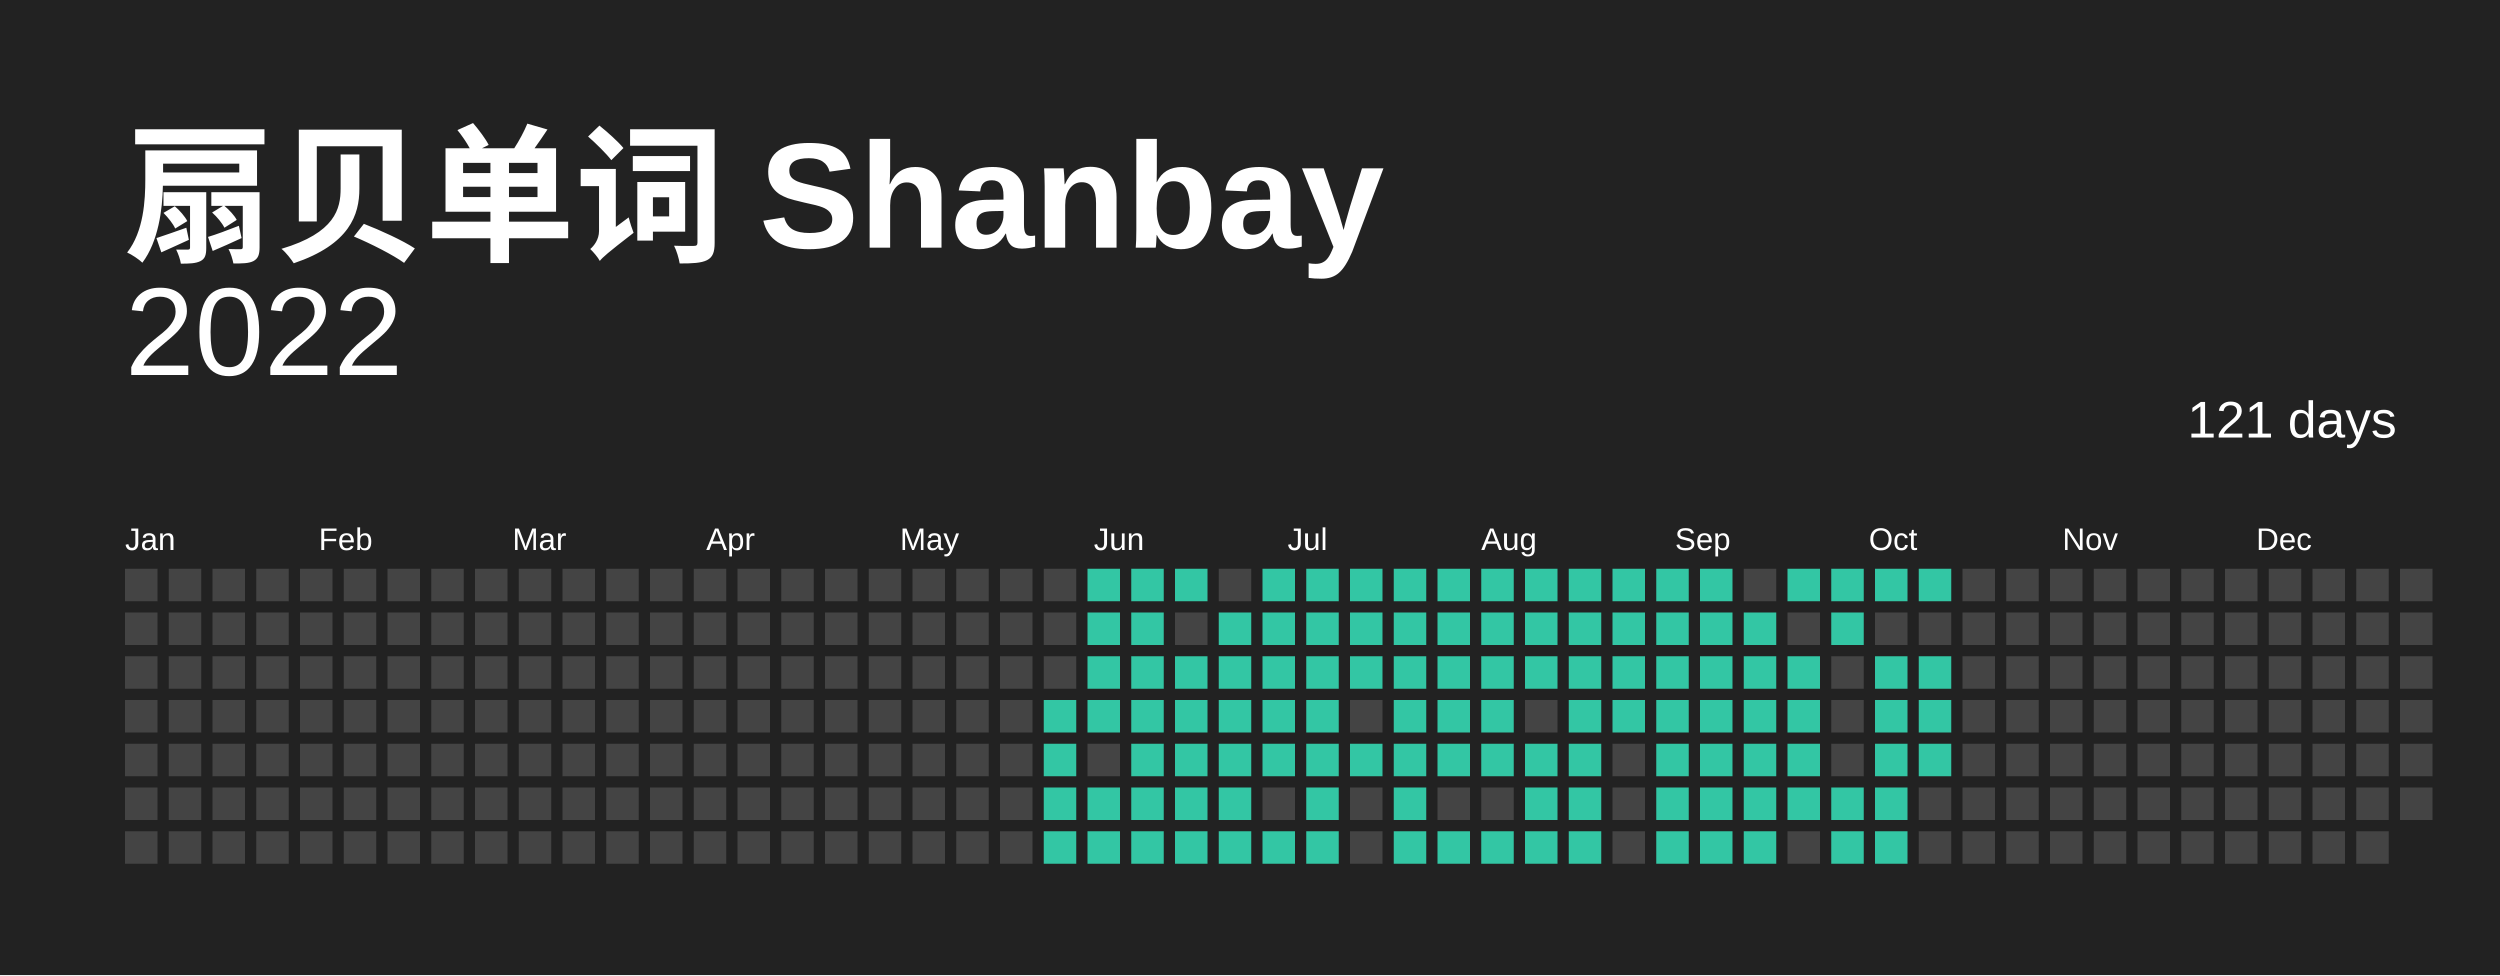
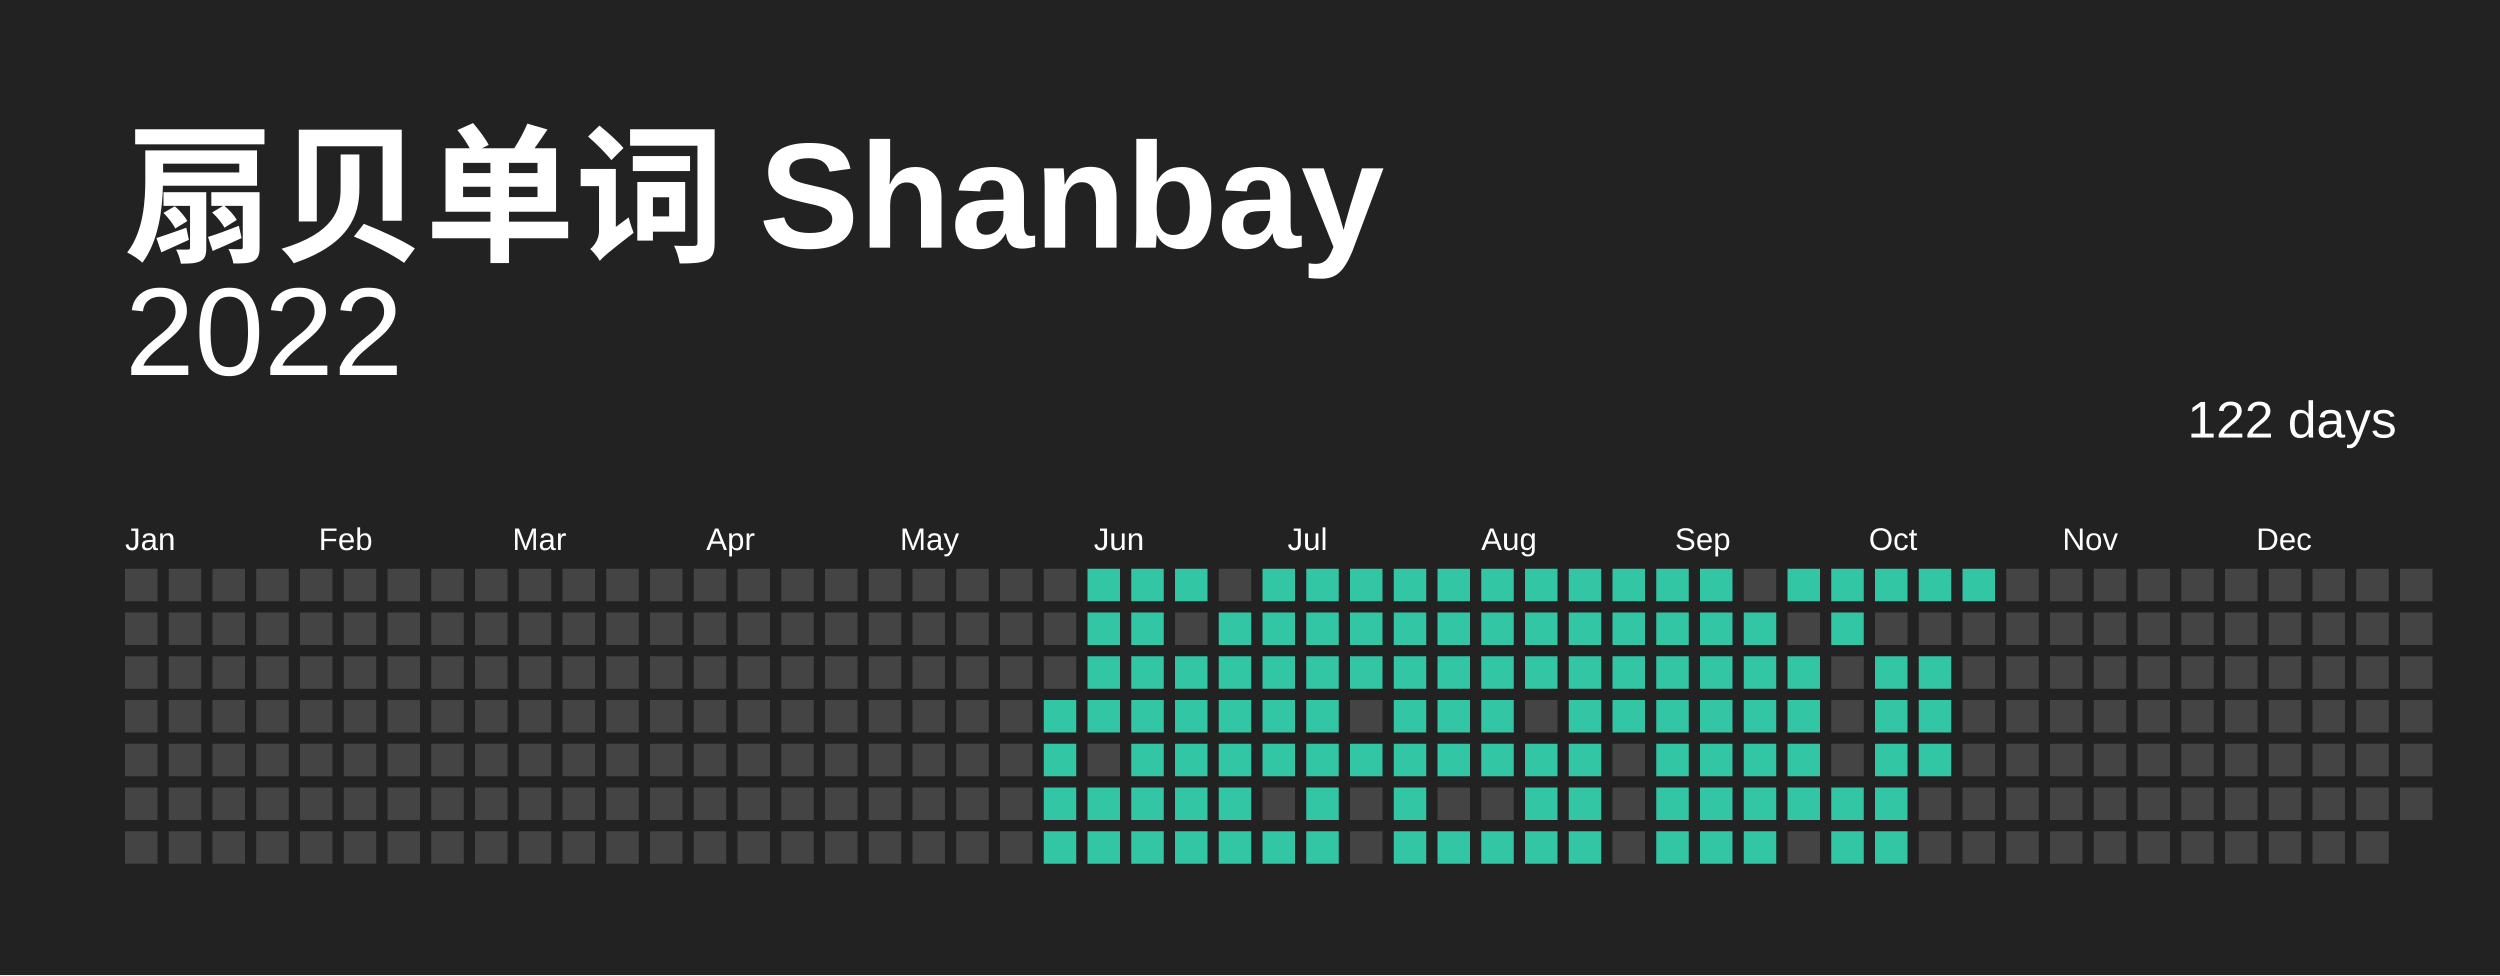
<svg xmlns="http://www.w3.org/2000/svg" baseProfile="full" height="78mm" version="1.1" viewBox="0,0,200,78" width="200mm">
  <defs />
  <rect fill="#222222" height="78" width="200" x="0" y="0" />
  <text fill="#FFFFFF" style="font-size:12px; font-family:Arial; font-weight:bold;" x="10" y="20"> 扇贝单词 Shanbay</text>
  <text alignment-baseline="hanging" fill="#FFFFFF" style="font-size:10.0px; font-family:Arial;" x="10" y="30">2022</text>
-   <text alignment-baseline="hanging" fill="#FFFFFF" style="font-size:4.125px; font-family:Arial;" x="175" y="35">121 days</text>
+   <text alignment-baseline="hanging" fill="#FFFFFF" style="font-size:4.125px; font-family:Arial;" x="175" y="35">122 days</text>
  <text fill="#FFFFFF" style="font-size:2.5px; font-family:Arial" x="10.0" y="44">Jan</text>
  <text fill="#FFFFFF" style="font-size:2.5px; font-family:Arial" x="25.5" y="44">Feb</text>
  <text fill="#FFFFFF" style="font-size:2.5px; font-family:Arial" x="41.0" y="44">Mar</text>
  <text fill="#FFFFFF" style="font-size:2.5px; font-family:Arial" x="56.5" y="44">Apr</text>
  <text fill="#FFFFFF" style="font-size:2.5px; font-family:Arial" x="72.0" y="44">May</text>
  <text fill="#FFFFFF" style="font-size:2.5px; font-family:Arial" x="87.5" y="44">Jun</text>
  <text fill="#FFFFFF" style="font-size:2.5px; font-family:Arial" x="103.0" y="44">Jul</text>
  <text fill="#FFFFFF" style="font-size:2.5px; font-family:Arial" x="118.5" y="44">Aug</text>
  <text fill="#FFFFFF" style="font-size:2.5px; font-family:Arial" x="134.0" y="44">Sep</text>
  <text fill="#FFFFFF" style="font-size:2.5px; font-family:Arial" x="149.5" y="44">Oct</text>
  <text fill="#FFFFFF" style="font-size:2.5px; font-family:Arial" x="165.0" y="44">Nov</text>
  <text fill="#FFFFFF" style="font-size:2.5px; font-family:Arial" x="180.5" y="44">Dec</text>
  <rect fill="#444444" height="2.6" width="2.6" x="10.0" y="45.5" />
  <rect fill="#444444" height="2.6" width="2.6" x="10.0" y="49.0" />
  <rect fill="#444444" height="2.6" width="2.6" x="10.0" y="52.5" />
  <rect fill="#444444" height="2.6" width="2.6" x="10.0" y="56.0" />
  <rect fill="#444444" height="2.6" width="2.6" x="10.0" y="59.5" />
  <rect fill="#444444" height="2.6" width="2.6" x="10.0" y="63.0" />
  <rect fill="#444444" height="2.6" width="2.6" x="10.0" y="66.5" />
  <rect fill="#444444" height="2.6" width="2.6" x="13.5" y="45.5" />
  <rect fill="#444444" height="2.6" width="2.6" x="13.5" y="49.0" />
  <rect fill="#444444" height="2.6" width="2.6" x="13.5" y="52.5" />
  <rect fill="#444444" height="2.6" width="2.6" x="13.5" y="56.0" />
  <rect fill="#444444" height="2.6" width="2.6" x="13.5" y="59.5" />
  <rect fill="#444444" height="2.6" width="2.6" x="13.5" y="63.0" />
  <rect fill="#444444" height="2.6" width="2.6" x="13.5" y="66.5" />
  <rect fill="#444444" height="2.6" width="2.6" x="17.0" y="45.5" />
  <rect fill="#444444" height="2.6" width="2.6" x="17.0" y="49.0" />
  <rect fill="#444444" height="2.6" width="2.6" x="17.0" y="52.5" />
  <rect fill="#444444" height="2.6" width="2.6" x="17.0" y="56.0" />
  <rect fill="#444444" height="2.6" width="2.6" x="17.0" y="59.5" />
  <rect fill="#444444" height="2.6" width="2.6" x="17.0" y="63.0" />
  <rect fill="#444444" height="2.6" width="2.6" x="17.0" y="66.5" />
  <rect fill="#444444" height="2.6" width="2.6" x="20.5" y="45.5" />
  <rect fill="#444444" height="2.6" width="2.6" x="20.5" y="49.0" />
  <rect fill="#444444" height="2.6" width="2.6" x="20.5" y="52.5" />
  <rect fill="#444444" height="2.6" width="2.6" x="20.5" y="56.0" />
  <rect fill="#444444" height="2.6" width="2.6" x="20.5" y="59.5" />
  <rect fill="#444444" height="2.6" width="2.6" x="20.5" y="63.0" />
  <rect fill="#444444" height="2.6" width="2.6" x="20.5" y="66.5" />
  <rect fill="#444444" height="2.6" width="2.6" x="24.0" y="45.5" />
  <rect fill="#444444" height="2.6" width="2.6" x="24.0" y="49.0" />
  <rect fill="#444444" height="2.6" width="2.6" x="24.0" y="52.5" />
  <rect fill="#444444" height="2.6" width="2.6" x="24.0" y="56.0" />
  <rect fill="#444444" height="2.6" width="2.6" x="24.0" y="59.5" />
  <rect fill="#444444" height="2.6" width="2.6" x="24.0" y="63.0" />
  <rect fill="#444444" height="2.6" width="2.6" x="24.0" y="66.5" />
  <rect fill="#444444" height="2.6" width="2.6" x="27.5" y="45.5" />
  <rect fill="#444444" height="2.6" width="2.6" x="27.5" y="49.0" />
  <rect fill="#444444" height="2.6" width="2.6" x="27.5" y="52.5" />
  <rect fill="#444444" height="2.6" width="2.6" x="27.5" y="56.0" />
  <rect fill="#444444" height="2.6" width="2.6" x="27.5" y="59.5" />
  <rect fill="#444444" height="2.6" width="2.6" x="27.5" y="63.0" />
  <rect fill="#444444" height="2.6" width="2.6" x="27.5" y="66.5" />
  <rect fill="#444444" height="2.6" width="2.6" x="31.0" y="45.5" />
  <rect fill="#444444" height="2.6" width="2.6" x="31.0" y="49.0" />
  <rect fill="#444444" height="2.6" width="2.6" x="31.0" y="52.5" />
  <rect fill="#444444" height="2.6" width="2.6" x="31.0" y="56.0" />
  <rect fill="#444444" height="2.6" width="2.6" x="31.0" y="59.5" />
  <rect fill="#444444" height="2.6" width="2.6" x="31.0" y="63.0" />
  <rect fill="#444444" height="2.6" width="2.6" x="31.0" y="66.5" />
  <rect fill="#444444" height="2.6" width="2.6" x="34.5" y="45.5" />
  <rect fill="#444444" height="2.6" width="2.6" x="34.5" y="49.0" />
  <rect fill="#444444" height="2.6" width="2.6" x="34.5" y="52.5" />
  <rect fill="#444444" height="2.6" width="2.6" x="34.5" y="56.0" />
  <rect fill="#444444" height="2.6" width="2.6" x="34.5" y="59.5" />
  <rect fill="#444444" height="2.6" width="2.6" x="34.5" y="63.0" />
  <rect fill="#444444" height="2.6" width="2.6" x="34.5" y="66.5" />
  <rect fill="#444444" height="2.6" width="2.6" x="38.0" y="45.5" />
  <rect fill="#444444" height="2.6" width="2.6" x="38.0" y="49.0" />
  <rect fill="#444444" height="2.6" width="2.6" x="38.0" y="52.5" />
  <rect fill="#444444" height="2.6" width="2.6" x="38.0" y="56.0" />
  <rect fill="#444444" height="2.6" width="2.6" x="38.0" y="59.5" />
  <rect fill="#444444" height="2.6" width="2.6" x="38.0" y="63.0" />
  <rect fill="#444444" height="2.6" width="2.6" x="38.0" y="66.5" />
  <rect fill="#444444" height="2.6" width="2.6" x="41.5" y="45.5" />
  <rect fill="#444444" height="2.6" width="2.6" x="41.5" y="49.0" />
  <rect fill="#444444" height="2.6" width="2.6" x="41.5" y="52.5" />
  <rect fill="#444444" height="2.6" width="2.6" x="41.5" y="56.0" />
  <rect fill="#444444" height="2.6" width="2.6" x="41.5" y="59.5" />
  <rect fill="#444444" height="2.6" width="2.6" x="41.5" y="63.0" />
  <rect fill="#444444" height="2.6" width="2.6" x="41.5" y="66.5" />
  <rect fill="#444444" height="2.6" width="2.6" x="45.0" y="45.5" />
  <rect fill="#444444" height="2.6" width="2.6" x="45.0" y="49.0" />
  <rect fill="#444444" height="2.6" width="2.6" x="45.0" y="52.5" />
  <rect fill="#444444" height="2.6" width="2.6" x="45.0" y="56.0" />
  <rect fill="#444444" height="2.6" width="2.6" x="45.0" y="59.5" />
  <rect fill="#444444" height="2.6" width="2.6" x="45.0" y="63.0" />
  <rect fill="#444444" height="2.6" width="2.6" x="45.0" y="66.5" />
  <rect fill="#444444" height="2.6" width="2.6" x="48.5" y="45.5" />
  <rect fill="#444444" height="2.6" width="2.6" x="48.5" y="49.0" />
  <rect fill="#444444" height="2.6" width="2.6" x="48.5" y="52.5" />
  <rect fill="#444444" height="2.6" width="2.6" x="48.5" y="56.0" />
  <rect fill="#444444" height="2.6" width="2.6" x="48.5" y="59.5" />
  <rect fill="#444444" height="2.6" width="2.6" x="48.5" y="63.0" />
  <rect fill="#444444" height="2.6" width="2.6" x="48.5" y="66.5" />
  <rect fill="#444444" height="2.6" width="2.6" x="52.0" y="45.5" />
  <rect fill="#444444" height="2.6" width="2.6" x="52.0" y="49.0" />
  <rect fill="#444444" height="2.6" width="2.6" x="52.0" y="52.5" />
  <rect fill="#444444" height="2.6" width="2.6" x="52.0" y="56.0" />
  <rect fill="#444444" height="2.6" width="2.6" x="52.0" y="59.5" />
  <rect fill="#444444" height="2.6" width="2.6" x="52.0" y="63.0" />
  <rect fill="#444444" height="2.6" width="2.6" x="52.0" y="66.5" />
  <rect fill="#444444" height="2.6" width="2.6" x="55.5" y="45.5" />
  <rect fill="#444444" height="2.6" width="2.6" x="55.5" y="49.0" />
  <rect fill="#444444" height="2.6" width="2.6" x="55.5" y="52.5" />
  <rect fill="#444444" height="2.6" width="2.6" x="55.5" y="56.0" />
  <rect fill="#444444" height="2.6" width="2.6" x="55.5" y="59.5" />
  <rect fill="#444444" height="2.6" width="2.6" x="55.5" y="63.0" />
  <rect fill="#444444" height="2.6" width="2.6" x="55.5" y="66.5" />
  <rect fill="#444444" height="2.6" width="2.6" x="59.0" y="45.5" />
  <rect fill="#444444" height="2.6" width="2.6" x="59.0" y="49.0" />
  <rect fill="#444444" height="2.6" width="2.6" x="59.0" y="52.5" />
  <rect fill="#444444" height="2.6" width="2.6" x="59.0" y="56.0" />
  <rect fill="#444444" height="2.6" width="2.6" x="59.0" y="59.5" />
  <rect fill="#444444" height="2.6" width="2.6" x="59.0" y="63.0" />
  <rect fill="#444444" height="2.6" width="2.6" x="59.0" y="66.5" />
  <rect fill="#444444" height="2.6" width="2.6" x="62.5" y="45.5" />
  <rect fill="#444444" height="2.6" width="2.6" x="62.5" y="49.0" />
  <rect fill="#444444" height="2.6" width="2.6" x="62.5" y="52.5" />
  <rect fill="#444444" height="2.6" width="2.6" x="62.5" y="56.0" />
  <rect fill="#444444" height="2.6" width="2.6" x="62.5" y="59.5" />
  <rect fill="#444444" height="2.6" width="2.6" x="62.5" y="63.0" />
  <rect fill="#444444" height="2.6" width="2.6" x="62.5" y="66.5" />
  <rect fill="#444444" height="2.6" width="2.6" x="66.0" y="45.5" />
  <rect fill="#444444" height="2.6" width="2.6" x="66.0" y="49.0" />
  <rect fill="#444444" height="2.6" width="2.6" x="66.0" y="52.5" />
  <rect fill="#444444" height="2.6" width="2.6" x="66.0" y="56.0" />
  <rect fill="#444444" height="2.6" width="2.6" x="66.0" y="59.5" />
  <rect fill="#444444" height="2.6" width="2.6" x="66.0" y="63.0" />
  <rect fill="#444444" height="2.6" width="2.6" x="66.0" y="66.5" />
  <rect fill="#444444" height="2.6" width="2.6" x="69.5" y="45.5" />
  <rect fill="#444444" height="2.6" width="2.6" x="69.5" y="49.0" />
  <rect fill="#444444" height="2.6" width="2.6" x="69.5" y="52.5" />
  <rect fill="#444444" height="2.6" width="2.6" x="69.5" y="56.0" />
  <rect fill="#444444" height="2.6" width="2.6" x="69.5" y="59.5" />
  <rect fill="#444444" height="2.6" width="2.6" x="69.5" y="63.0" />
  <rect fill="#444444" height="2.6" width="2.6" x="69.5" y="66.5" />
  <rect fill="#444444" height="2.6" width="2.6" x="73.0" y="45.5" />
  <rect fill="#444444" height="2.6" width="2.6" x="73.0" y="49.0" />
  <rect fill="#444444" height="2.6" width="2.6" x="73.0" y="52.5" />
  <rect fill="#444444" height="2.6" width="2.6" x="73.0" y="56.0" />
  <rect fill="#444444" height="2.6" width="2.6" x="73.0" y="59.5" />
  <rect fill="#444444" height="2.6" width="2.6" x="73.0" y="63.0" />
  <rect fill="#444444" height="2.6" width="2.6" x="73.0" y="66.5" />
  <rect fill="#444444" height="2.6" width="2.6" x="76.5" y="45.5" />
  <rect fill="#444444" height="2.6" width="2.6" x="76.5" y="49.0" />
  <rect fill="#444444" height="2.6" width="2.6" x="76.5" y="52.5" />
  <rect fill="#444444" height="2.6" width="2.6" x="76.5" y="56.0" />
  <rect fill="#444444" height="2.6" width="2.6" x="76.5" y="59.5" />
  <rect fill="#444444" height="2.6" width="2.6" x="76.5" y="63.0" />
  <rect fill="#444444" height="2.6" width="2.6" x="76.5" y="66.5" />
  <rect fill="#444444" height="2.6" width="2.6" x="80.0" y="45.5" />
  <rect fill="#444444" height="2.6" width="2.6" x="80.0" y="49.0" />
  <rect fill="#444444" height="2.6" width="2.6" x="80.0" y="52.5" />
  <rect fill="#444444" height="2.6" width="2.6" x="80.0" y="56.0" />
  <rect fill="#444444" height="2.6" width="2.6" x="80.0" y="59.5" />
  <rect fill="#444444" height="2.6" width="2.6" x="80.0" y="63.0" />
  <rect fill="#444444" height="2.6" width="2.6" x="80.0" y="66.5" />
  <rect fill="#444444" height="2.6" width="2.6" x="83.5" y="45.5" />
  <rect fill="#444444" height="2.6" width="2.6" x="83.5" y="49.0" />
  <rect fill="#444444" height="2.6" width="2.6" x="83.5" y="52.5" />
  <rect fill="#33C6A4" height="2.6" width="2.6" x="83.5" y="56.0" />
  <rect fill="#33C6A4" height="2.6" width="2.6" x="83.5" y="59.5" />
  <rect fill="#33C6A4" height="2.6" width="2.6" x="83.5" y="63.0" />
  <rect fill="#33C6A4" height="2.6" width="2.6" x="83.5" y="66.5" />
  <rect fill="#33C6A4" height="2.6" width="2.6" x="87.0" y="45.5" />
  <rect fill="#33C6A4" height="2.6" width="2.6" x="87.0" y="49.0" />
  <rect fill="#33C6A4" height="2.6" width="2.6" x="87.0" y="52.5" />
  <rect fill="#33C6A4" height="2.6" width="2.6" x="87.0" y="56.0" />
  <rect fill="#444444" height="2.6" width="2.6" x="87.0" y="59.5" />
  <rect fill="#33C6A4" height="2.6" width="2.6" x="87.0" y="63.0" />
  <rect fill="#33C6A4" height="2.6" width="2.6" x="87.0" y="66.5" />
  <rect fill="#33C6A4" height="2.6" width="2.6" x="90.5" y="45.5" />
  <rect fill="#33C6A4" height="2.6" width="2.6" x="90.5" y="49.0" />
  <rect fill="#33C6A4" height="2.6" width="2.6" x="90.5" y="52.5" />
  <rect fill="#33C6A4" height="2.6" width="2.6" x="90.5" y="56.0" />
  <rect fill="#33C6A4" height="2.6" width="2.6" x="90.5" y="59.5" />
  <rect fill="#33C6A4" height="2.6" width="2.6" x="90.5" y="63.0" />
  <rect fill="#33C6A4" height="2.6" width="2.6" x="90.5" y="66.5" />
  <rect fill="#33C6A4" height="2.6" width="2.6" x="94.0" y="45.5" />
  <rect fill="#444444" height="2.6" width="2.6" x="94.0" y="49.0" />
  <rect fill="#33C6A4" height="2.6" width="2.6" x="94.0" y="52.5" />
  <rect fill="#33C6A4" height="2.6" width="2.6" x="94.0" y="56.0" />
  <rect fill="#33C6A4" height="2.6" width="2.6" x="94.0" y="59.5" />
  <rect fill="#33C6A4" height="2.6" width="2.6" x="94.0" y="63.0" />
  <rect fill="#33C6A4" height="2.6" width="2.6" x="94.0" y="66.5" />
  <rect fill="#444444" height="2.6" width="2.6" x="97.5" y="45.5" />
  <rect fill="#33C6A4" height="2.6" width="2.6" x="97.5" y="49.0" />
  <rect fill="#33C6A4" height="2.6" width="2.6" x="97.5" y="52.5" />
  <rect fill="#33C6A4" height="2.6" width="2.6" x="97.5" y="56.0" />
  <rect fill="#33C6A4" height="2.6" width="2.6" x="97.5" y="59.5" />
  <rect fill="#33C6A4" height="2.6" width="2.6" x="97.5" y="63.0" />
  <rect fill="#33C6A4" height="2.6" width="2.6" x="97.5" y="66.5" />
  <rect fill="#33C6A4" height="2.6" width="2.6" x="101.0" y="45.5" />
  <rect fill="#33C6A4" height="2.6" width="2.6" x="101.0" y="49.0" />
  <rect fill="#33C6A4" height="2.6" width="2.6" x="101.0" y="52.5" />
  <rect fill="#33C6A4" height="2.6" width="2.6" x="101.0" y="56.0" />
  <rect fill="#33C6A4" height="2.6" width="2.6" x="101.0" y="59.5" />
  <rect fill="#444444" height="2.6" width="2.6" x="101.0" y="63.0" />
  <rect fill="#33C6A4" height="2.6" width="2.6" x="101.0" y="66.5" />
  <rect fill="#33C6A4" height="2.6" width="2.6" x="104.5" y="45.5" />
  <rect fill="#33C6A4" height="2.6" width="2.6" x="104.5" y="49.0" />
  <rect fill="#33C6A4" height="2.6" width="2.6" x="104.5" y="52.5" />
  <rect fill="#33C6A4" height="2.6" width="2.6" x="104.5" y="56.0" />
  <rect fill="#33C6A4" height="2.6" width="2.6" x="104.5" y="59.5" />
  <rect fill="#33C6A4" height="2.6" width="2.6" x="104.5" y="63.0" />
  <rect fill="#33C6A4" height="2.6" width="2.6" x="104.5" y="66.5" />
  <rect fill="#33C6A4" height="2.6" width="2.6" x="108.0" y="45.5" />
  <rect fill="#33C6A4" height="2.6" width="2.6" x="108.0" y="49.0" />
  <rect fill="#33C6A4" height="2.6" width="2.6" x="108.0" y="52.5" />
  <rect fill="#444444" height="2.6" width="2.6" x="108.0" y="56.0" />
  <rect fill="#33C6A4" height="2.6" width="2.6" x="108.0" y="59.5" />
  <rect fill="#444444" height="2.6" width="2.6" x="108.0" y="63.0" />
  <rect fill="#444444" height="2.6" width="2.6" x="108.0" y="66.5" />
  <rect fill="#33C6A4" height="2.6" width="2.6" x="111.5" y="45.5" />
  <rect fill="#33C6A4" height="2.6" width="2.6" x="111.5" y="49.0" />
  <rect fill="#33C6A4" height="2.6" width="2.6" x="111.5" y="52.5" />
  <rect fill="#33C6A4" height="2.6" width="2.6" x="111.5" y="56.0" />
  <rect fill="#33C6A4" height="2.6" width="2.6" x="111.5" y="59.5" />
  <rect fill="#33C6A4" height="2.6" width="2.6" x="111.5" y="63.0" />
  <rect fill="#33C6A4" height="2.6" width="2.6" x="111.5" y="66.5" />
  <rect fill="#33C6A4" height="2.6" width="2.6" x="115.0" y="45.5" />
  <rect fill="#33C6A4" height="2.6" width="2.6" x="115.0" y="49.0" />
  <rect fill="#33C6A4" height="2.6" width="2.6" x="115.0" y="52.5" />
  <rect fill="#33C6A4" height="2.6" width="2.6" x="115.0" y="56.0" />
  <rect fill="#33C6A4" height="2.6" width="2.6" x="115.0" y="59.5" />
  <rect fill="#444444" height="2.6" width="2.6" x="115.0" y="63.0" />
  <rect fill="#33C6A4" height="2.6" width="2.6" x="115.0" y="66.5" />
  <rect fill="#33C6A4" height="2.6" width="2.6" x="118.5" y="45.5" />
  <rect fill="#33C6A4" height="2.6" width="2.6" x="118.5" y="49.0" />
  <rect fill="#33C6A4" height="2.6" width="2.6" x="118.5" y="52.5" />
  <rect fill="#33C6A4" height="2.6" width="2.6" x="118.5" y="56.0" />
  <rect fill="#33C6A4" height="2.6" width="2.6" x="118.5" y="59.5" />
  <rect fill="#444444" height="2.6" width="2.6" x="118.5" y="63.0" />
  <rect fill="#33C6A4" height="2.6" width="2.6" x="118.5" y="66.5" />
  <rect fill="#33C6A4" height="2.6" width="2.6" x="122.0" y="45.5" />
  <rect fill="#33C6A4" height="2.6" width="2.6" x="122.0" y="49.0" />
  <rect fill="#33C6A4" height="2.6" width="2.6" x="122.0" y="52.5" />
  <rect fill="#444444" height="2.6" width="2.6" x="122.0" y="56.0" />
  <rect fill="#33C6A4" height="2.6" width="2.6" x="122.0" y="59.5" />
  <rect fill="#33C6A4" height="2.6" width="2.6" x="122.0" y="63.0" />
  <rect fill="#33C6A4" height="2.6" width="2.6" x="122.0" y="66.5" />
  <rect fill="#33C6A4" height="2.6" width="2.6" x="125.5" y="45.5" />
  <rect fill="#33C6A4" height="2.6" width="2.6" x="125.5" y="49.0" />
  <rect fill="#33C6A4" height="2.6" width="2.6" x="125.5" y="52.5" />
  <rect fill="#33C6A4" height="2.6" width="2.6" x="125.5" y="56.0" />
  <rect fill="#33C6A4" height="2.6" width="2.6" x="125.5" y="59.5" />
  <rect fill="#33C6A4" height="2.6" width="2.6" x="125.5" y="63.0" />
  <rect fill="#33C6A4" height="2.6" width="2.6" x="125.5" y="66.5" />
  <rect fill="#33C6A4" height="2.6" width="2.6" x="129.0" y="45.5" />
  <rect fill="#33C6A4" height="2.6" width="2.6" x="129.0" y="49.0" />
  <rect fill="#33C6A4" height="2.6" width="2.6" x="129.0" y="52.5" />
  <rect fill="#33C6A4" height="2.6" width="2.6" x="129.0" y="56.0" />
  <rect fill="#444444" height="2.6" width="2.6" x="129.0" y="59.5" />
  <rect fill="#444444" height="2.6" width="2.6" x="129.0" y="63.0" />
  <rect fill="#444444" height="2.6" width="2.6" x="129.0" y="66.5" />
  <rect fill="#33C6A4" height="2.6" width="2.6" x="132.5" y="45.5" />
  <rect fill="#33C6A4" height="2.6" width="2.6" x="132.5" y="49.0" />
  <rect fill="#33C6A4" height="2.6" width="2.6" x="132.5" y="52.5" />
  <rect fill="#33C6A4" height="2.6" width="2.6" x="132.5" y="56.0" />
  <rect fill="#33C6A4" height="2.6" width="2.6" x="132.5" y="59.5" />
  <rect fill="#33C6A4" height="2.6" width="2.6" x="132.5" y="63.0" />
  <rect fill="#33C6A4" height="2.6" width="2.6" x="132.5" y="66.5" />
  <rect fill="#33C6A4" height="2.6" width="2.6" x="136.0" y="45.5" />
  <rect fill="#33C6A4" height="2.6" width="2.6" x="136.0" y="49.0" />
  <rect fill="#33C6A4" height="2.6" width="2.6" x="136.0" y="52.5" />
  <rect fill="#33C6A4" height="2.6" width="2.6" x="136.0" y="56.0" />
  <rect fill="#33C6A4" height="2.6" width="2.6" x="136.0" y="59.5" />
  <rect fill="#33C6A4" height="2.6" width="2.6" x="136.0" y="63.0" />
  <rect fill="#33C6A4" height="2.6" width="2.6" x="136.0" y="66.5" />
  <rect fill="#444444" height="2.6" width="2.6" x="139.5" y="45.5" />
  <rect fill="#33C6A4" height="2.6" width="2.6" x="139.5" y="49.0" />
  <rect fill="#33C6A4" height="2.6" width="2.6" x="139.5" y="52.5" />
  <rect fill="#33C6A4" height="2.6" width="2.6" x="139.5" y="56.0" />
  <rect fill="#33C6A4" height="2.6" width="2.6" x="139.5" y="59.5" />
  <rect fill="#33C6A4" height="2.6" width="2.6" x="139.5" y="63.0" />
  <rect fill="#33C6A4" height="2.6" width="2.6" x="139.5" y="66.5" />
  <rect fill="#33C6A4" height="2.6" width="2.6" x="143.0" y="45.5" />
  <rect fill="#444444" height="2.6" width="2.6" x="143.0" y="49.0" />
  <rect fill="#33C6A4" height="2.6" width="2.6" x="143.0" y="52.5" />
  <rect fill="#33C6A4" height="2.6" width="2.6" x="143.0" y="56.0" />
  <rect fill="#33C6A4" height="2.6" width="2.6" x="143.0" y="59.5" />
  <rect fill="#33C6A4" height="2.6" width="2.6" x="143.0" y="63.0" />
  <rect fill="#444444" height="2.6" width="2.6" x="143.0" y="66.5" />
  <rect fill="#33C6A4" height="2.6" width="2.6" x="146.5" y="45.5" />
  <rect fill="#33C6A4" height="2.6" width="2.6" x="146.5" y="49.0" />
  <rect fill="#444444" height="2.6" width="2.6" x="146.5" y="52.5" />
  <rect fill="#444444" height="2.6" width="2.6" x="146.5" y="56.0" />
  <rect fill="#444444" height="2.6" width="2.6" x="146.5" y="59.5" />
  <rect fill="#33C6A4" height="2.6" width="2.6" x="146.5" y="63.0" />
  <rect fill="#33C6A4" height="2.6" width="2.6" x="146.5" y="66.5" />
  <rect fill="#33C6A4" height="2.6" width="2.6" x="150.0" y="45.5" />
  <rect fill="#444444" height="2.6" width="2.6" x="150.0" y="49.0" />
  <rect fill="#33C6A4" height="2.6" width="2.6" x="150.0" y="52.5" />
  <rect fill="#33C6A4" height="2.6" width="2.6" x="150.0" y="56.0" />
  <rect fill="#33C6A4" height="2.6" width="2.6" x="150.0" y="59.5" />
  <rect fill="#33C6A4" height="2.6" width="2.6" x="150.0" y="63.0" />
  <rect fill="#33C6A4" height="2.6" width="2.6" x="150.0" y="66.5" />
  <rect fill="#33C6A4" height="2.6" width="2.6" x="153.5" y="45.5" />
  <rect fill="#444444" height="2.6" width="2.6" x="153.5" y="49.0" />
  <rect fill="#33C6A4" height="2.6" width="2.6" x="153.5" y="52.5" />
  <rect fill="#33C6A4" height="2.6" width="2.6" x="153.5" y="56.0" />
  <rect fill="#33C6A4" height="2.6" width="2.6" x="153.5" y="59.5" />
  <rect fill="#444444" height="2.6" width="2.6" x="153.5" y="63.0" />
  <rect fill="#444444" height="2.6" width="2.6" x="153.5" y="66.5" />
-   <rect fill="#444444" height="2.6" width="2.6" x="157.0" y="45.5" />
+   <rect fill="#33C6A4" height="2.6" width="2.6" x="157.0" y="45.5" />
  <rect fill="#444444" height="2.6" width="2.6" x="157.0" y="49.0" />
  <rect fill="#444444" height="2.6" width="2.6" x="157.0" y="52.5" />
  <rect fill="#444444" height="2.6" width="2.6" x="157.0" y="56.0" />
  <rect fill="#444444" height="2.6" width="2.6" x="157.0" y="59.5" />
  <rect fill="#444444" height="2.6" width="2.6" x="157.0" y="63.0" />
  <rect fill="#444444" height="2.6" width="2.6" x="157.0" y="66.5" />
  <rect fill="#444444" height="2.6" width="2.6" x="160.5" y="45.5" />
  <rect fill="#444444" height="2.6" width="2.6" x="160.5" y="49.0" />
  <rect fill="#444444" height="2.6" width="2.6" x="160.5" y="52.5" />
  <rect fill="#444444" height="2.6" width="2.6" x="160.5" y="56.0" />
  <rect fill="#444444" height="2.6" width="2.6" x="160.5" y="59.5" />
  <rect fill="#444444" height="2.6" width="2.6" x="160.5" y="63.0" />
  <rect fill="#444444" height="2.6" width="2.6" x="160.5" y="66.5" />
  <rect fill="#444444" height="2.6" width="2.6" x="164.0" y="45.5" />
  <rect fill="#444444" height="2.6" width="2.6" x="164.0" y="49.0" />
  <rect fill="#444444" height="2.6" width="2.6" x="164.0" y="52.5" />
  <rect fill="#444444" height="2.6" width="2.6" x="164.0" y="56.0" />
  <rect fill="#444444" height="2.6" width="2.6" x="164.0" y="59.5" />
  <rect fill="#444444" height="2.6" width="2.6" x="164.0" y="63.0" />
  <rect fill="#444444" height="2.6" width="2.6" x="164.0" y="66.5" />
  <rect fill="#444444" height="2.6" width="2.6" x="167.5" y="45.5" />
  <rect fill="#444444" height="2.6" width="2.6" x="167.5" y="49.0" />
  <rect fill="#444444" height="2.6" width="2.6" x="167.5" y="52.5" />
  <rect fill="#444444" height="2.6" width="2.6" x="167.5" y="56.0" />
  <rect fill="#444444" height="2.6" width="2.6" x="167.5" y="59.5" />
  <rect fill="#444444" height="2.6" width="2.6" x="167.5" y="63.0" />
  <rect fill="#444444" height="2.6" width="2.6" x="167.5" y="66.5" />
  <rect fill="#444444" height="2.6" width="2.6" x="171.0" y="45.5" />
  <rect fill="#444444" height="2.6" width="2.6" x="171.0" y="49.0" />
  <rect fill="#444444" height="2.6" width="2.6" x="171.0" y="52.5" />
  <rect fill="#444444" height="2.6" width="2.6" x="171.0" y="56.0" />
  <rect fill="#444444" height="2.6" width="2.6" x="171.0" y="59.5" />
  <rect fill="#444444" height="2.6" width="2.6" x="171.0" y="63.0" />
  <rect fill="#444444" height="2.6" width="2.6" x="171.0" y="66.5" />
  <rect fill="#444444" height="2.6" width="2.6" x="174.5" y="45.5" />
  <rect fill="#444444" height="2.6" width="2.6" x="174.5" y="49.0" />
  <rect fill="#444444" height="2.6" width="2.6" x="174.5" y="52.5" />
  <rect fill="#444444" height="2.6" width="2.6" x="174.5" y="56.0" />
  <rect fill="#444444" height="2.6" width="2.6" x="174.5" y="59.5" />
  <rect fill="#444444" height="2.6" width="2.6" x="174.5" y="63.0" />
  <rect fill="#444444" height="2.6" width="2.6" x="174.5" y="66.5" />
  <rect fill="#444444" height="2.6" width="2.6" x="178.0" y="45.5" />
  <rect fill="#444444" height="2.6" width="2.6" x="178.0" y="49.0" />
  <rect fill="#444444" height="2.6" width="2.6" x="178.0" y="52.5" />
  <rect fill="#444444" height="2.6" width="2.6" x="178.0" y="56.0" />
  <rect fill="#444444" height="2.6" width="2.6" x="178.0" y="59.5" />
  <rect fill="#444444" height="2.6" width="2.6" x="178.0" y="63.0" />
  <rect fill="#444444" height="2.6" width="2.6" x="178.0" y="66.5" />
  <rect fill="#444444" height="2.6" width="2.6" x="181.5" y="45.5" />
  <rect fill="#444444" height="2.6" width="2.6" x="181.5" y="49.0" />
  <rect fill="#444444" height="2.6" width="2.6" x="181.5" y="52.5" />
  <rect fill="#444444" height="2.6" width="2.6" x="181.5" y="56.0" />
  <rect fill="#444444" height="2.6" width="2.6" x="181.5" y="59.5" />
  <rect fill="#444444" height="2.6" width="2.6" x="181.5" y="63.0" />
  <rect fill="#444444" height="2.6" width="2.6" x="181.5" y="66.5" />
  <rect fill="#444444" height="2.6" width="2.6" x="185.0" y="45.5" />
  <rect fill="#444444" height="2.6" width="2.6" x="185.0" y="49.0" />
  <rect fill="#444444" height="2.6" width="2.6" x="185.0" y="52.5" />
  <rect fill="#444444" height="2.6" width="2.6" x="185.0" y="56.0" />
  <rect fill="#444444" height="2.6" width="2.6" x="185.0" y="59.5" />
  <rect fill="#444444" height="2.6" width="2.6" x="185.0" y="63.0" />
  <rect fill="#444444" height="2.6" width="2.6" x="185.0" y="66.5" />
  <rect fill="#444444" height="2.6" width="2.6" x="188.5" y="45.5" />
  <rect fill="#444444" height="2.6" width="2.6" x="188.5" y="49.0" />
  <rect fill="#444444" height="2.6" width="2.6" x="188.5" y="52.5" />
  <rect fill="#444444" height="2.6" width="2.6" x="188.5" y="56.0" />
  <rect fill="#444444" height="2.6" width="2.6" x="188.5" y="59.5" />
  <rect fill="#444444" height="2.6" width="2.6" x="188.5" y="63.0" />
  <rect fill="#444444" height="2.6" width="2.6" x="188.5" y="66.5" />
  <rect fill="#444444" height="2.6" width="2.6" x="192.0" y="45.5" />
  <rect fill="#444444" height="2.6" width="2.6" x="192.0" y="49.0" />
  <rect fill="#444444" height="2.6" width="2.6" x="192.0" y="52.5" />
  <rect fill="#444444" height="2.6" width="2.6" x="192.0" y="56.0" />
  <rect fill="#444444" height="2.6" width="2.6" x="192.0" y="59.5" />
  <rect fill="#444444" height="2.6" width="2.6" x="192.0" y="63.0" />
</svg>
